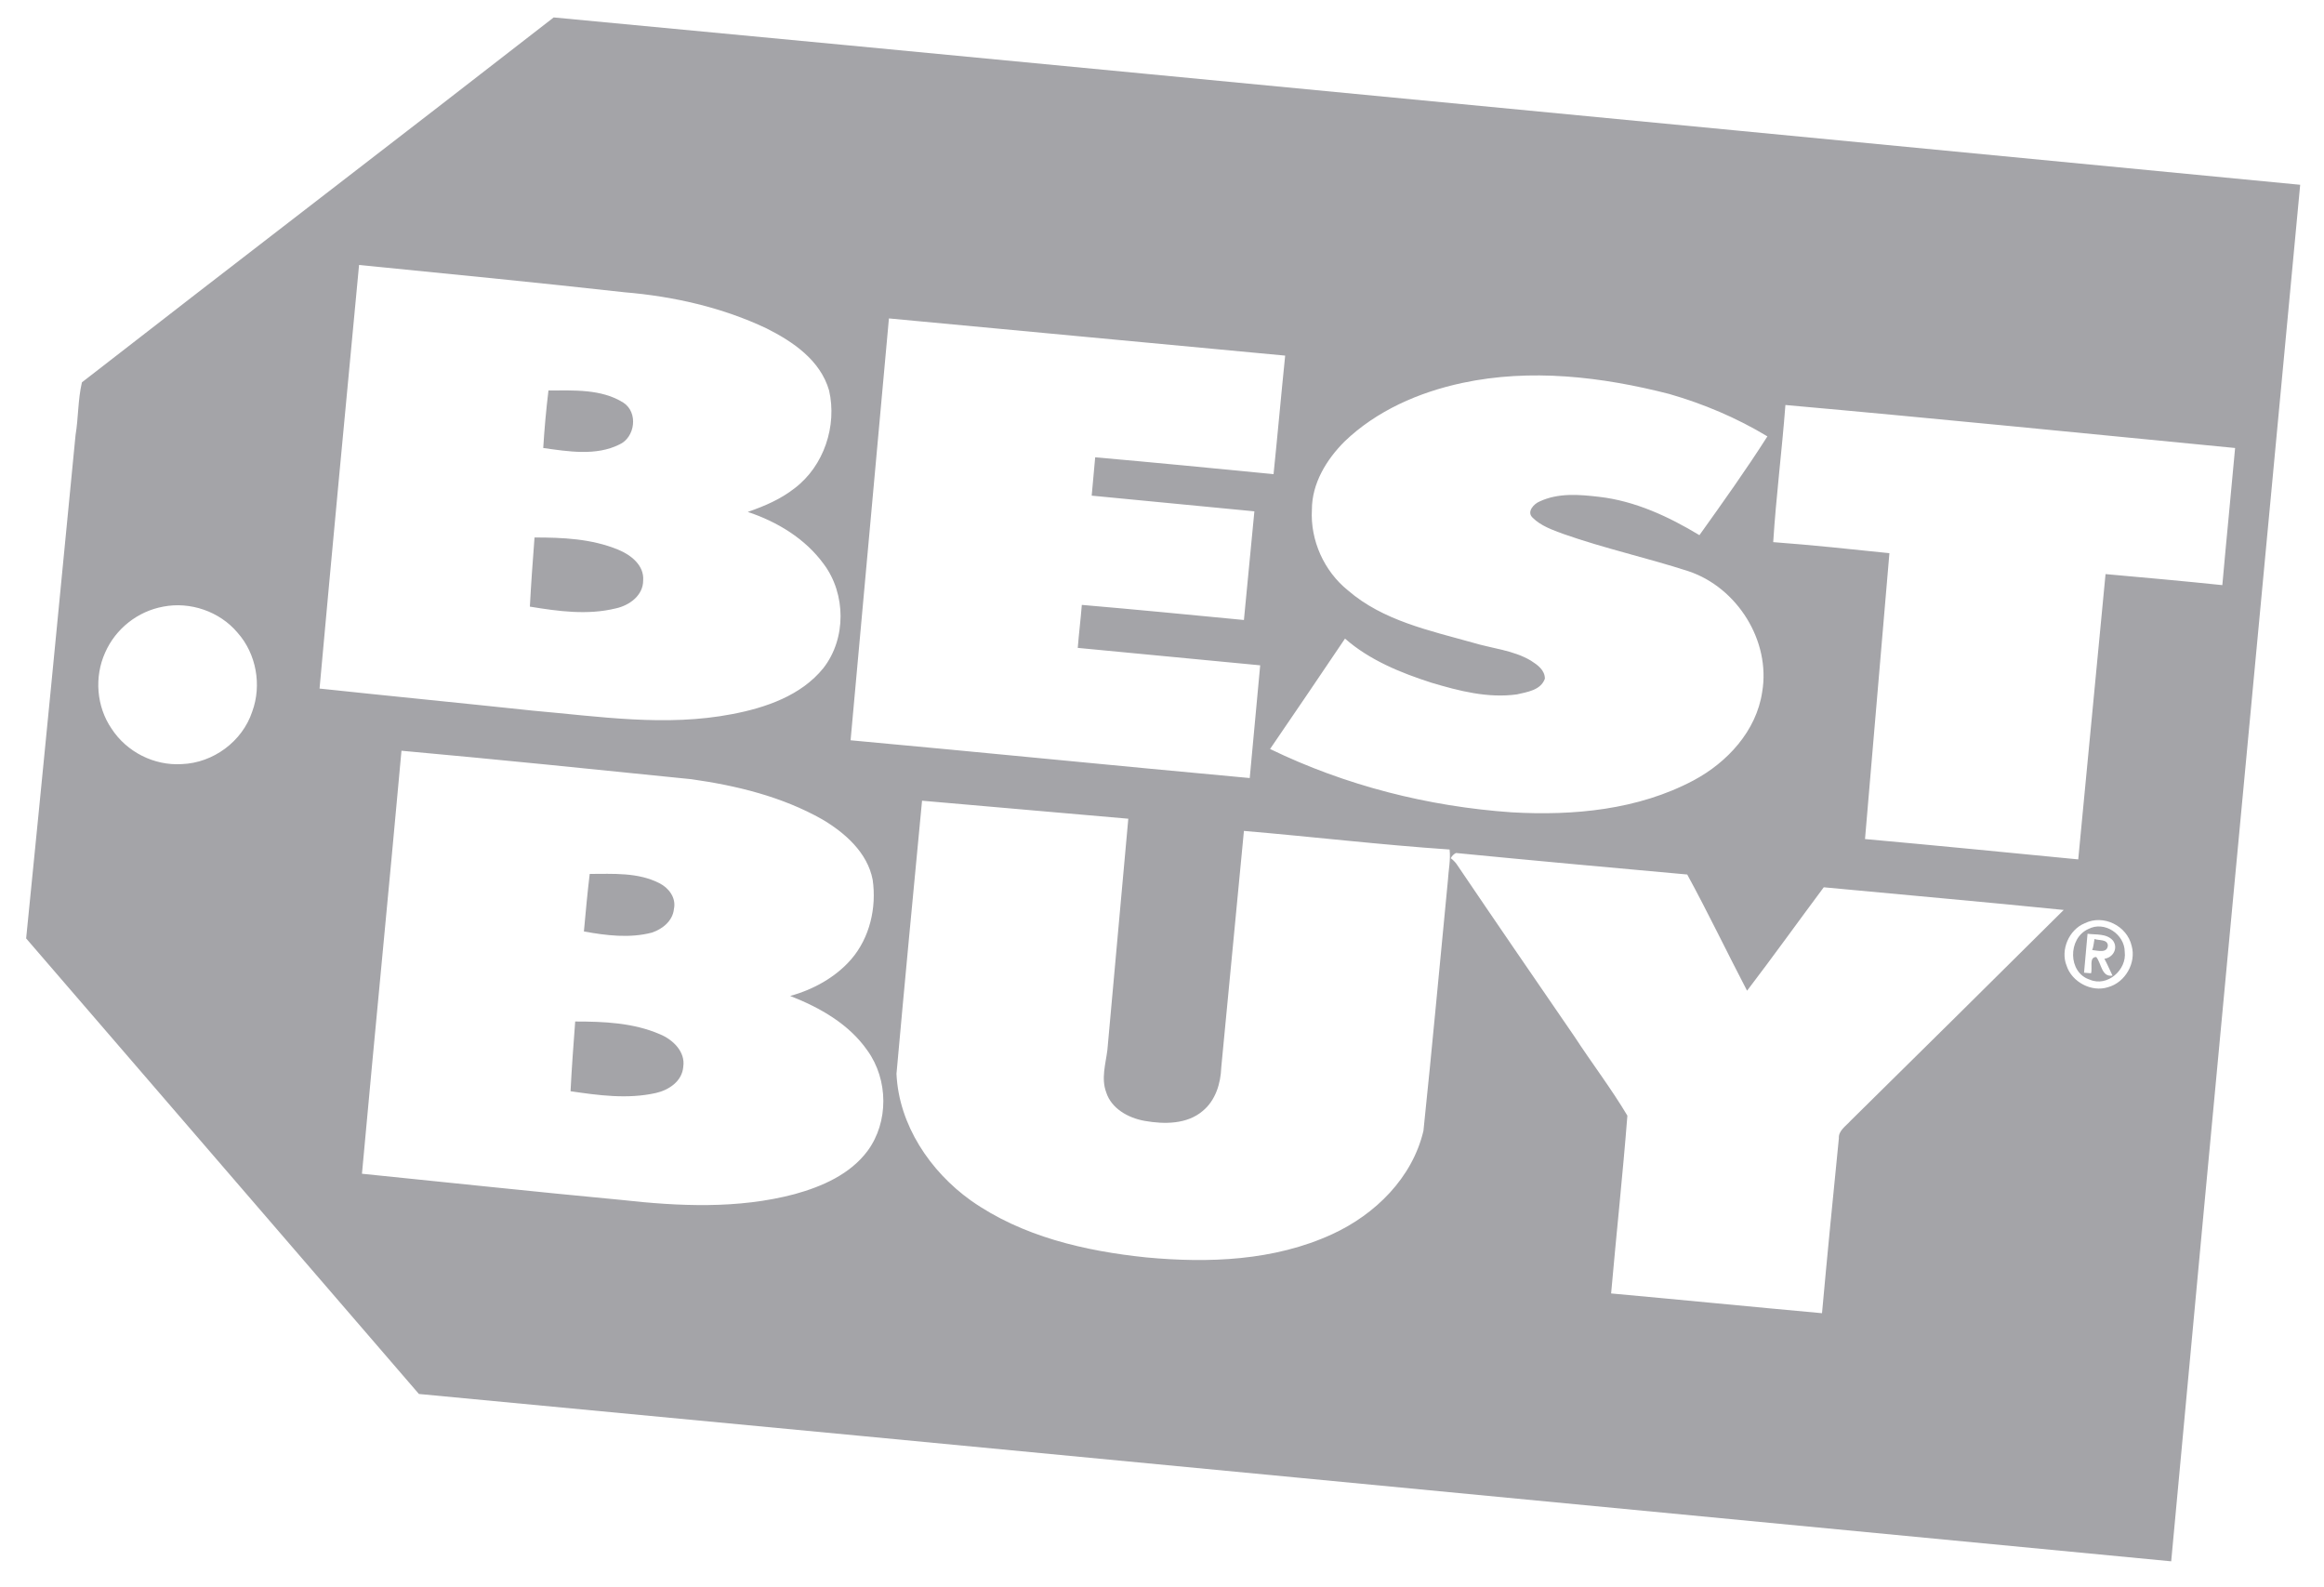
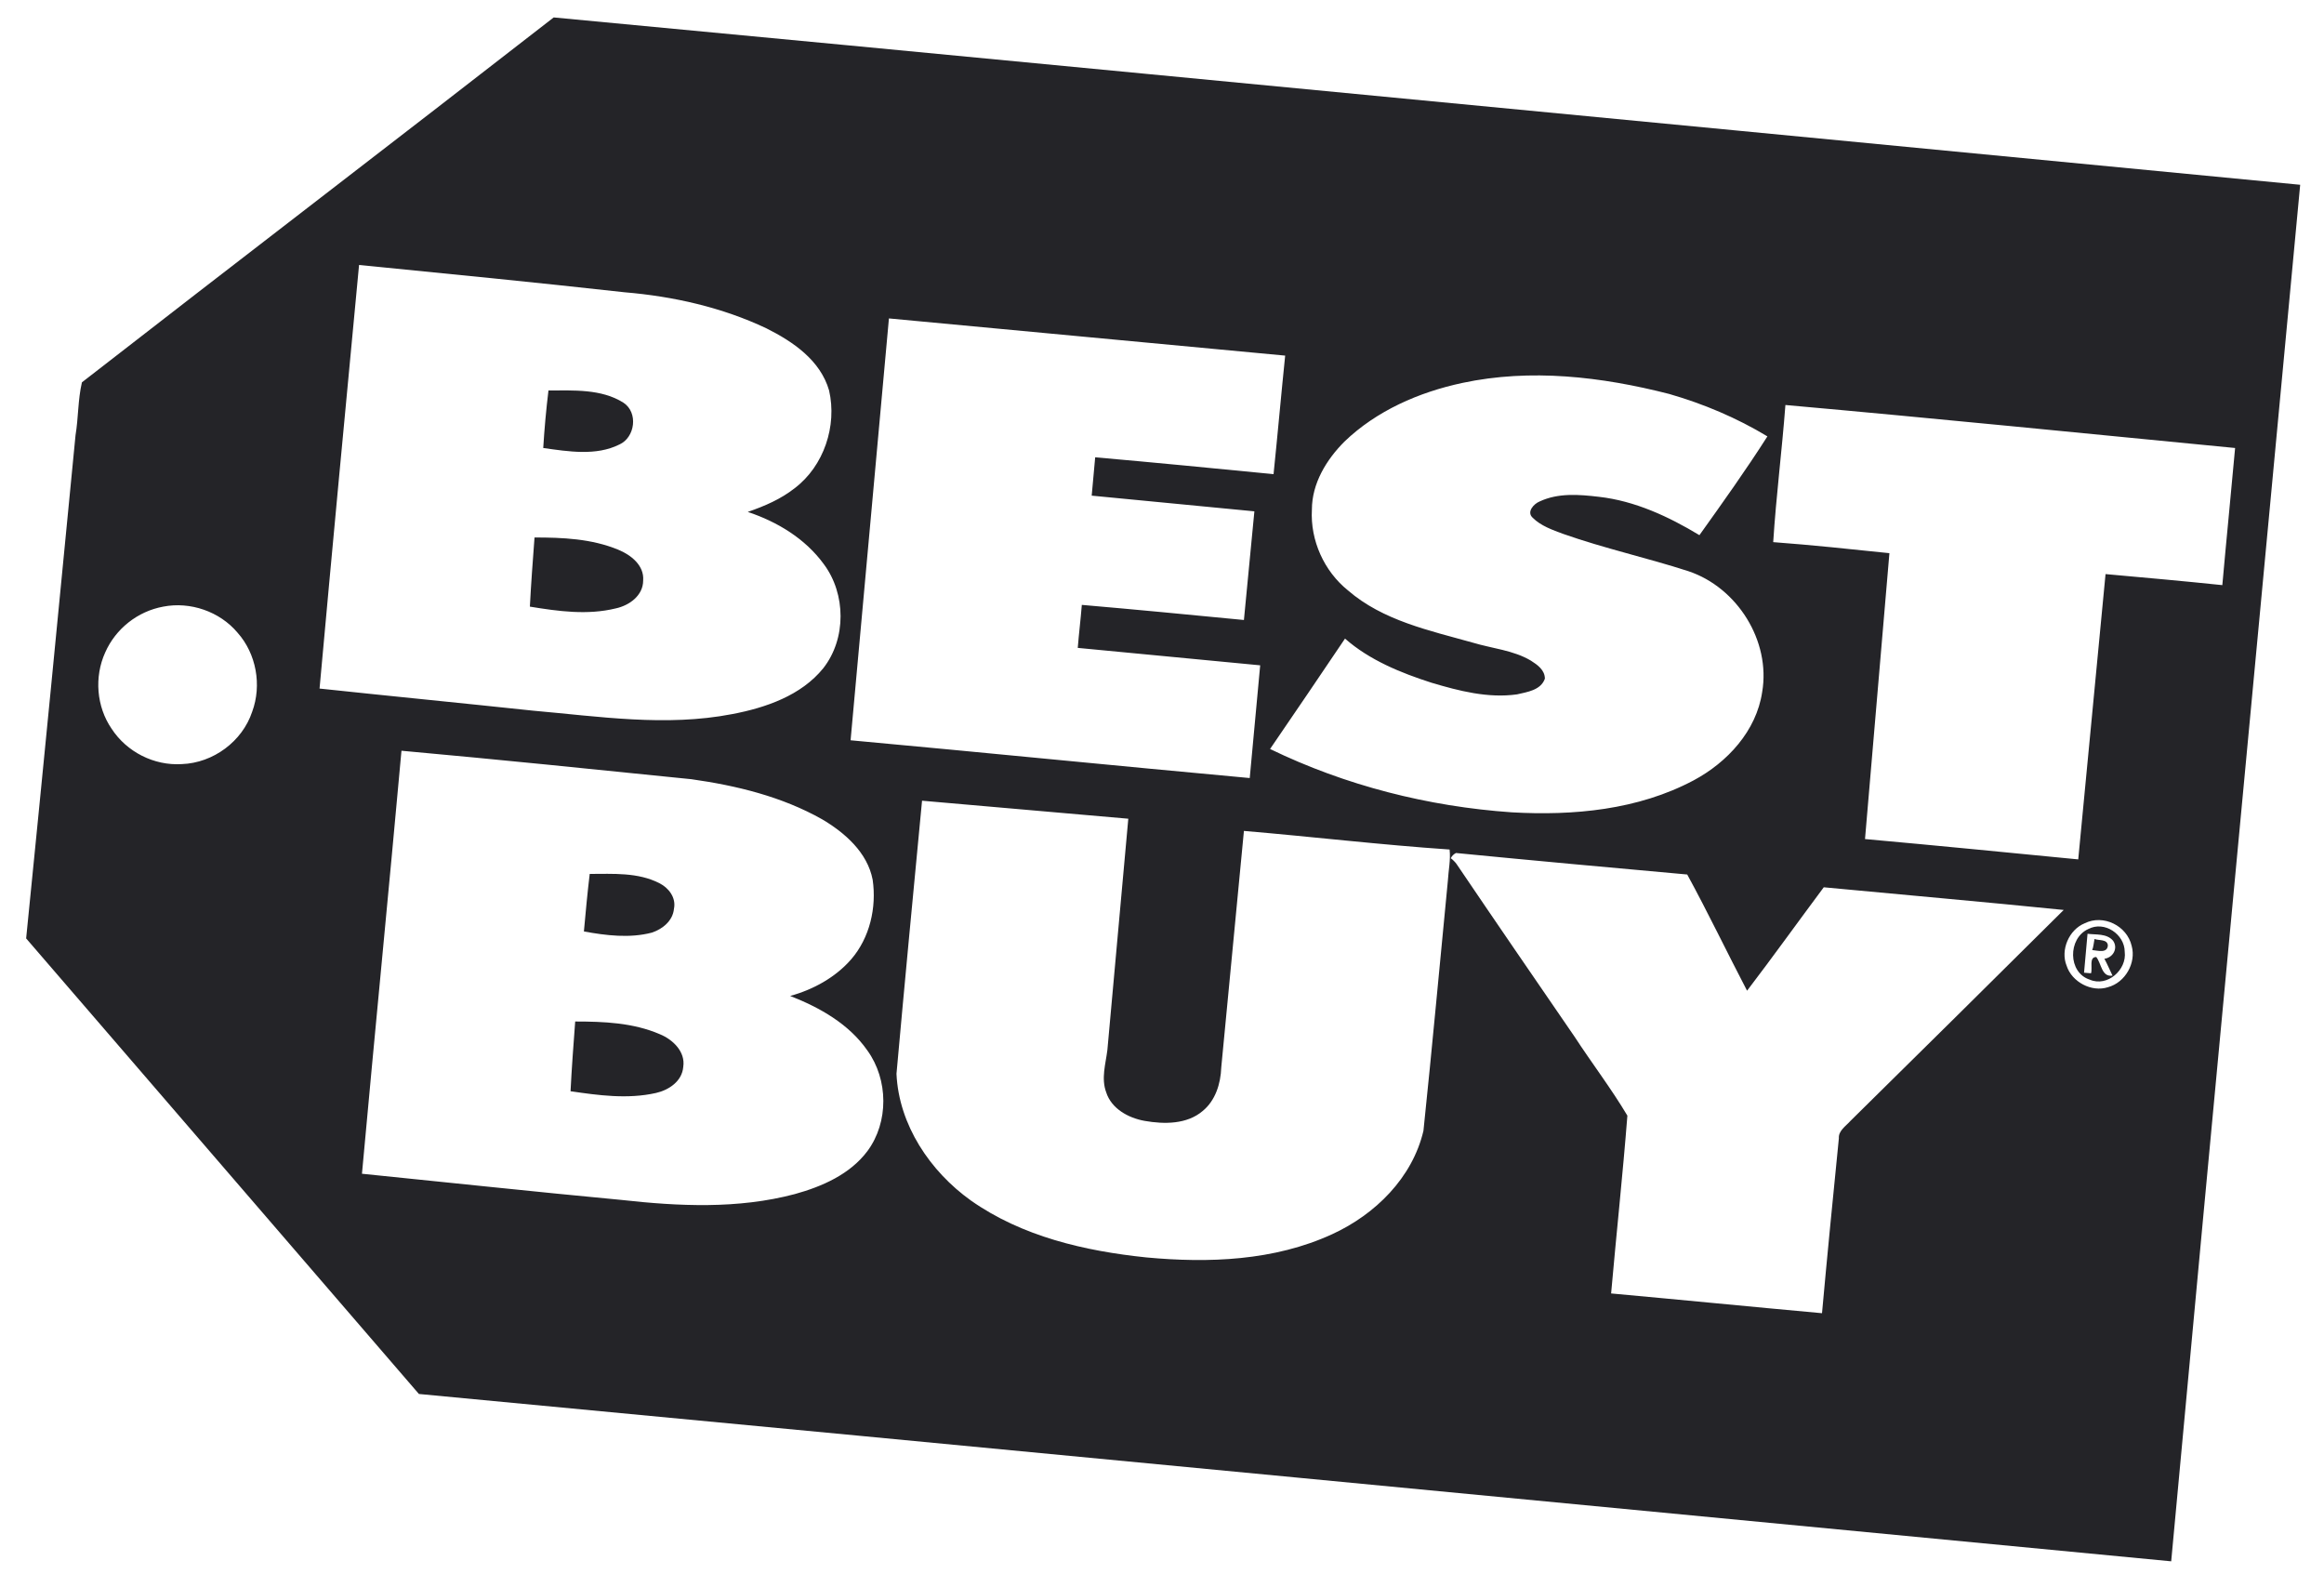
<svg xmlns="http://www.w3.org/2000/svg" version="1.1" id="Layer_1" x="0px" y="0px" viewBox="0 0 400 273" style="enable-background:new 0 0 400 273;" xml:space="preserve">
  <style type="text/css">
- 	.st0{fill:#A4A4A8;}
+ 	.st0{fill:#242428;}
</style>
  <g>
    <g>
      <path class="st0" d="M14.1,65.8C41.1,44.8,68.3,24,95.3,3c68,6.4,136,13,204,19.5c32.2,3.1,64.4,6.2,96.6,9.3    c-7.4,79-14.9,157.9-22.2,236.9c-100.5-9.6-201-19.3-301.6-28.8C49.6,213.8,27,187.6,4.5,161.5c2.9-28.9,5.7-57.7,8.5-86.6    C13.5,71.9,13.4,68.8,14.1,65.8z M61.8,45.6c-2.3,24.3-4.6,48.6-6.8,72.9c12.2,1.3,24.5,2.5,36.7,3.8c11.4,1,22.9,2.8,34.3,0.6    c5.8-1.1,11.9-3.2,15.7-7.9c4-5.1,3.9-12.8,0.1-17.9c-3.2-4.4-8-7.3-13.1-9c2.9-1,5.7-2.2,8.1-4.1c5-3.8,7.3-10.7,5.9-16.8    c-1.5-5.2-6.2-8.4-10.8-10.7c-7.6-3.6-16-5.5-24.4-6.2C92.2,48.6,77,47.1,61.8,45.6z M153,54.8c-2.2,24.2-4.4,48.4-6.6,72.6    c22.9,2.1,45.8,4.4,68.7,6.5c0.6-6.5,1.2-12.9,1.8-19.4c-10.5-1-20.9-2-31.4-3c0.2-2.5,0.5-4.9,0.7-7.4c9.3,0.8,18.6,1.7,27.9,2.6    c0.6-6.3,1.2-12.5,1.8-18.7c-9.3-0.9-18.7-1.8-28-2.7c0.2-2.2,0.4-4.4,0.6-6.6c10.2,0.9,20.5,1.9,30.7,2.9    c0.7-6.8,1.3-13.6,2-20.4C198.5,59.1,175.7,56.9,153,54.8z M251.7,65.9c-7.5,1.6-14.8,4.8-20.3,10.1c-3.1,3.1-5.6,7.2-5.6,11.7    c-0.3,5.3,2.1,10.6,6.2,13.9c6,5.2,14,6.9,21.5,9c3.3,1,7,1.3,10,3.1c1.1,0.7,2.4,1.6,2.4,3.1c-0.7,2-3.1,2.3-4.8,2.7    c-5,0.7-10-0.6-14.7-2c-5.3-1.7-10.7-3.9-14.9-7.6c-4.3,6.4-8.6,12.7-12.9,19c13,6.3,27.2,9.9,41.6,10.9    c10.6,0.6,21.7-0.4,31.3-5.5c5.8-3.1,10.8-8.5,11.8-15.2c1.5-8.8-4.3-18-12.7-20.8c-7.1-2.3-14.4-3.9-21.5-6.4    c-1.9-0.7-3.9-1.4-5.3-2.8c-1.1-1,0.2-2.4,1.2-2.8c3.2-1.5,6.8-1.2,10.2-0.8c6.2,0.7,12,3.4,17.3,6.6c4-5.6,8-11.2,11.7-17    c-5.3-3.2-11-5.6-16.9-7.3C275.6,64.8,263.4,63.4,251.7,65.9z M307.3,69.7c-0.6,7.9-1.6,15.7-2.1,23.6c6.7,0.5,13.3,1.2,20,1.9    c-1.4,16.4-2.8,32.8-4.2,49.2c12.2,1.1,24.4,2.3,36.7,3.5c1.6-16.4,3.1-32.7,4.7-49.1c6.7,0.6,13.4,1.2,20.1,1.9    c0.7-7.9,1.5-15.8,2.2-23.6C358.9,74.6,333.1,72,307.3,69.7z M28.1,104.4c-4.4,0.8-8.2,3.8-10,7.9c-1.9,4.2-1.5,9.3,1.1,13.1    c2.6,4,7.3,6.4,12.1,6.1c5.4-0.2,10.4-3.9,12.1-9c1.7-4.6,0.7-10-2.5-13.6C37.8,105.2,32.7,103.5,28.1,104.4z M69.1,129.2    c-2.2,24.3-4.6,48.6-6.8,72.8c14.9,1.5,29.7,3.1,44.6,4.5c9.9,1.1,20.1,1.6,29.9-1c4.7-1.3,9.5-3.4,12.5-7.4    c3.7-5,3.6-12.3,0-17.3c-3.2-4.6-8.2-7.4-13.3-9.4c4-1.1,7.8-3.2,10.5-6.3c3.2-3.7,4.4-8.9,3.7-13.7c-0.9-4.7-4.8-8.1-8.7-10.4    c-6.9-3.9-14.7-5.8-22.5-6.9C102.3,132.4,85.7,130.7,69.1,129.2z M158.7,137.8c-1.5,15.7-3,31.4-4.4,47    c0.4,8.8,5.8,16.8,12.8,21.8c8.8,6.2,19.6,8.7,30.2,9.8c10.7,1,22,0.6,32-4c7.4-3.4,13.8-9.7,15.7-17.8c1.5-14.3,2.8-28.7,4.2-43    c0.1-1.8,0.5-3.6,0.3-5.4c-11.8-0.8-23.6-2.2-35.4-3.2c-1.3,13.6-2.6,27.1-3.9,40.7c-0.1,2.8-1,5.7-3.2,7.5    c-2.7,2.3-6.6,2.3-10,1.7c-2.8-0.5-5.7-2.1-6.6-4.9c-0.9-2.4-0.1-4.9,0.2-7.3c1.2-13.3,2.4-26.5,3.6-39.8    C182.4,139.9,170.5,138.8,158.7,137.8z M249.7,147.7c0.3,0.2,0.8,0.7,1,1c6.7,9.9,13.5,19.8,20.3,29.7c3,4.6,6.3,8.9,9.1,13.6    c-0.8,10.2-1.9,20.4-2.8,30.6c12.1,1.1,24.2,2.3,36.3,3.4c0.9-10,1.9-20.1,2.9-30.1c-0.1-1.3,1.2-2.1,2-3    c12.3-12.1,24.5-24.2,36.7-36.3c-13.8-1.4-27.6-2.6-41.3-3.9c-4.4,5.9-8.7,11.9-13.2,17.8c-3.5-6.7-6.7-13.4-10.3-20    c-13.3-1.2-26.5-2.4-39.8-3.7C250.2,147,249.9,147.3,249.7,147.7z M358.8,158.9c-2.7,1.1-4.2,4.6-3.1,7.3c0.9,2.8,4.3,4.6,7.1,3.7    c3-0.8,4.9-4.2,4.1-7.1C366.1,159.3,362,157.3,358.8,158.9z" />
    </g>
    <path class="st0" d="M93.5,77.1c0.2-3.3,0.5-6.6,0.9-9.9c4.3,0,9.1-0.3,12.9,2.1c2.6,1.7,2,6-0.7,7.2   C102.6,78.5,97.8,77.7,93.5,77.1z" />
    <path class="st0" d="M92,92.5c4.8,0,9.8,0.2,14.4,2.1c2.2,0.9,4.5,2.7,4.3,5.3c0,2.6-2.4,4.3-4.7,4.8c-4.9,1.2-9.9,0.5-14.8-0.3   C91.4,100.5,91.7,96.5,92,92.5z" />
    <path class="st0" d="M100.5,160.3c0.3-3.3,0.6-6.6,1-9.9c4,0,8.3-0.3,12,1.6c1.6,0.8,2.9,2.5,2.5,4.4c-0.2,2.1-2,3.5-3.8,4.1   C108.4,161.5,104.3,161,100.5,160.3z" />
    <g>
      <path class="st0" d="M359.4,159.9c2.8-1.5,6.3,0.9,6.3,3.9c0.4,3.1-3,6.1-6,4.8C355.9,167.4,355.9,161.5,359.4,159.9z     M359.3,160.7c-0.2,2.2-0.4,4.4-0.6,6.7c0.3,0,0.9,0.1,1.2,0.1c0.3-0.9-0.4-2.8,0.9-2.8c0.9,1.1,0.9,3.5,2.8,3.2    c-0.5-1-0.9-2-1.4-2.9c1.5-0.2,2.4-1.8,1.5-3.1C362.6,160.6,360.7,160.9,359.3,160.7z" />
    </g>
    <path class="st0" d="M360.5,161.6c0.8,0.3,2.2,0,2.3,1.1c-0.1,1.4-1.7,0.9-2.7,0.8C360.3,163.1,360.4,162.1,360.5,161.6z" />
    <path class="st0" d="M99,175.8c4.9,0,10,0.2,14.6,2.2c2.2,0.9,4.4,3,4,5.6c-0.2,2.5-2.5,4-4.7,4.5c-4.9,1.1-9.9,0.4-14.7-0.3   C98.4,183.8,98.7,179.8,99,175.8z" />
  </g>
</svg>
